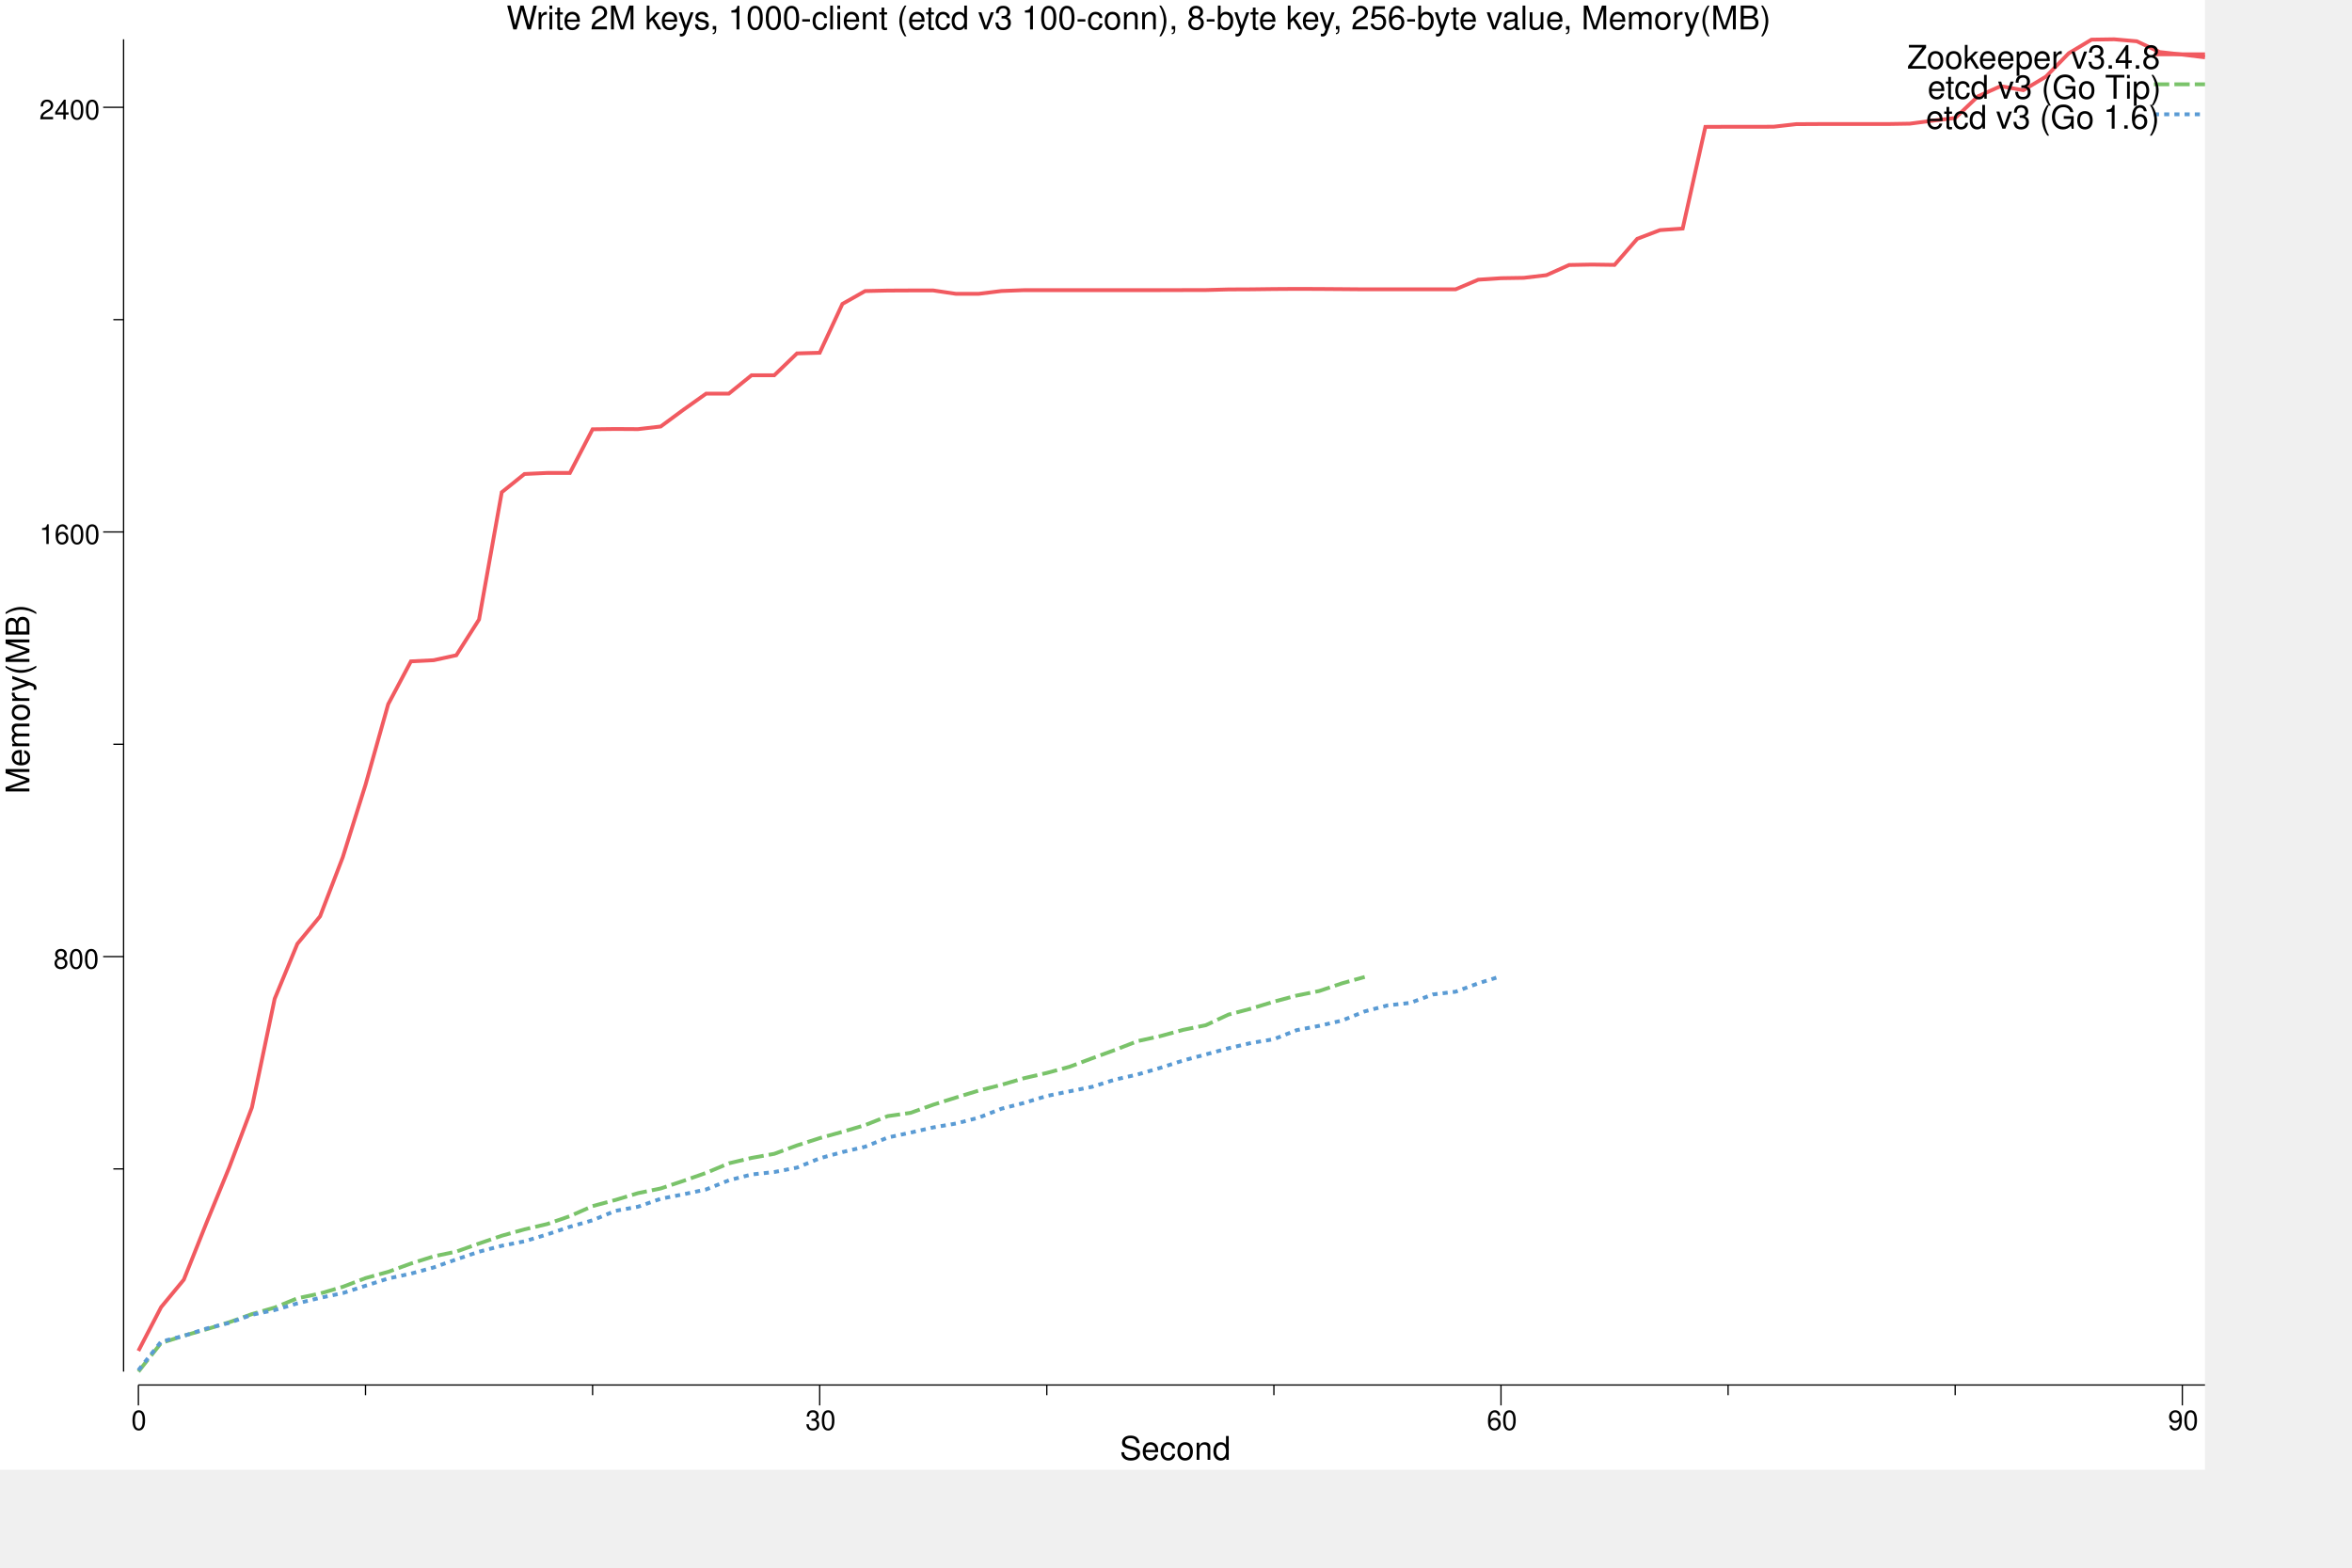
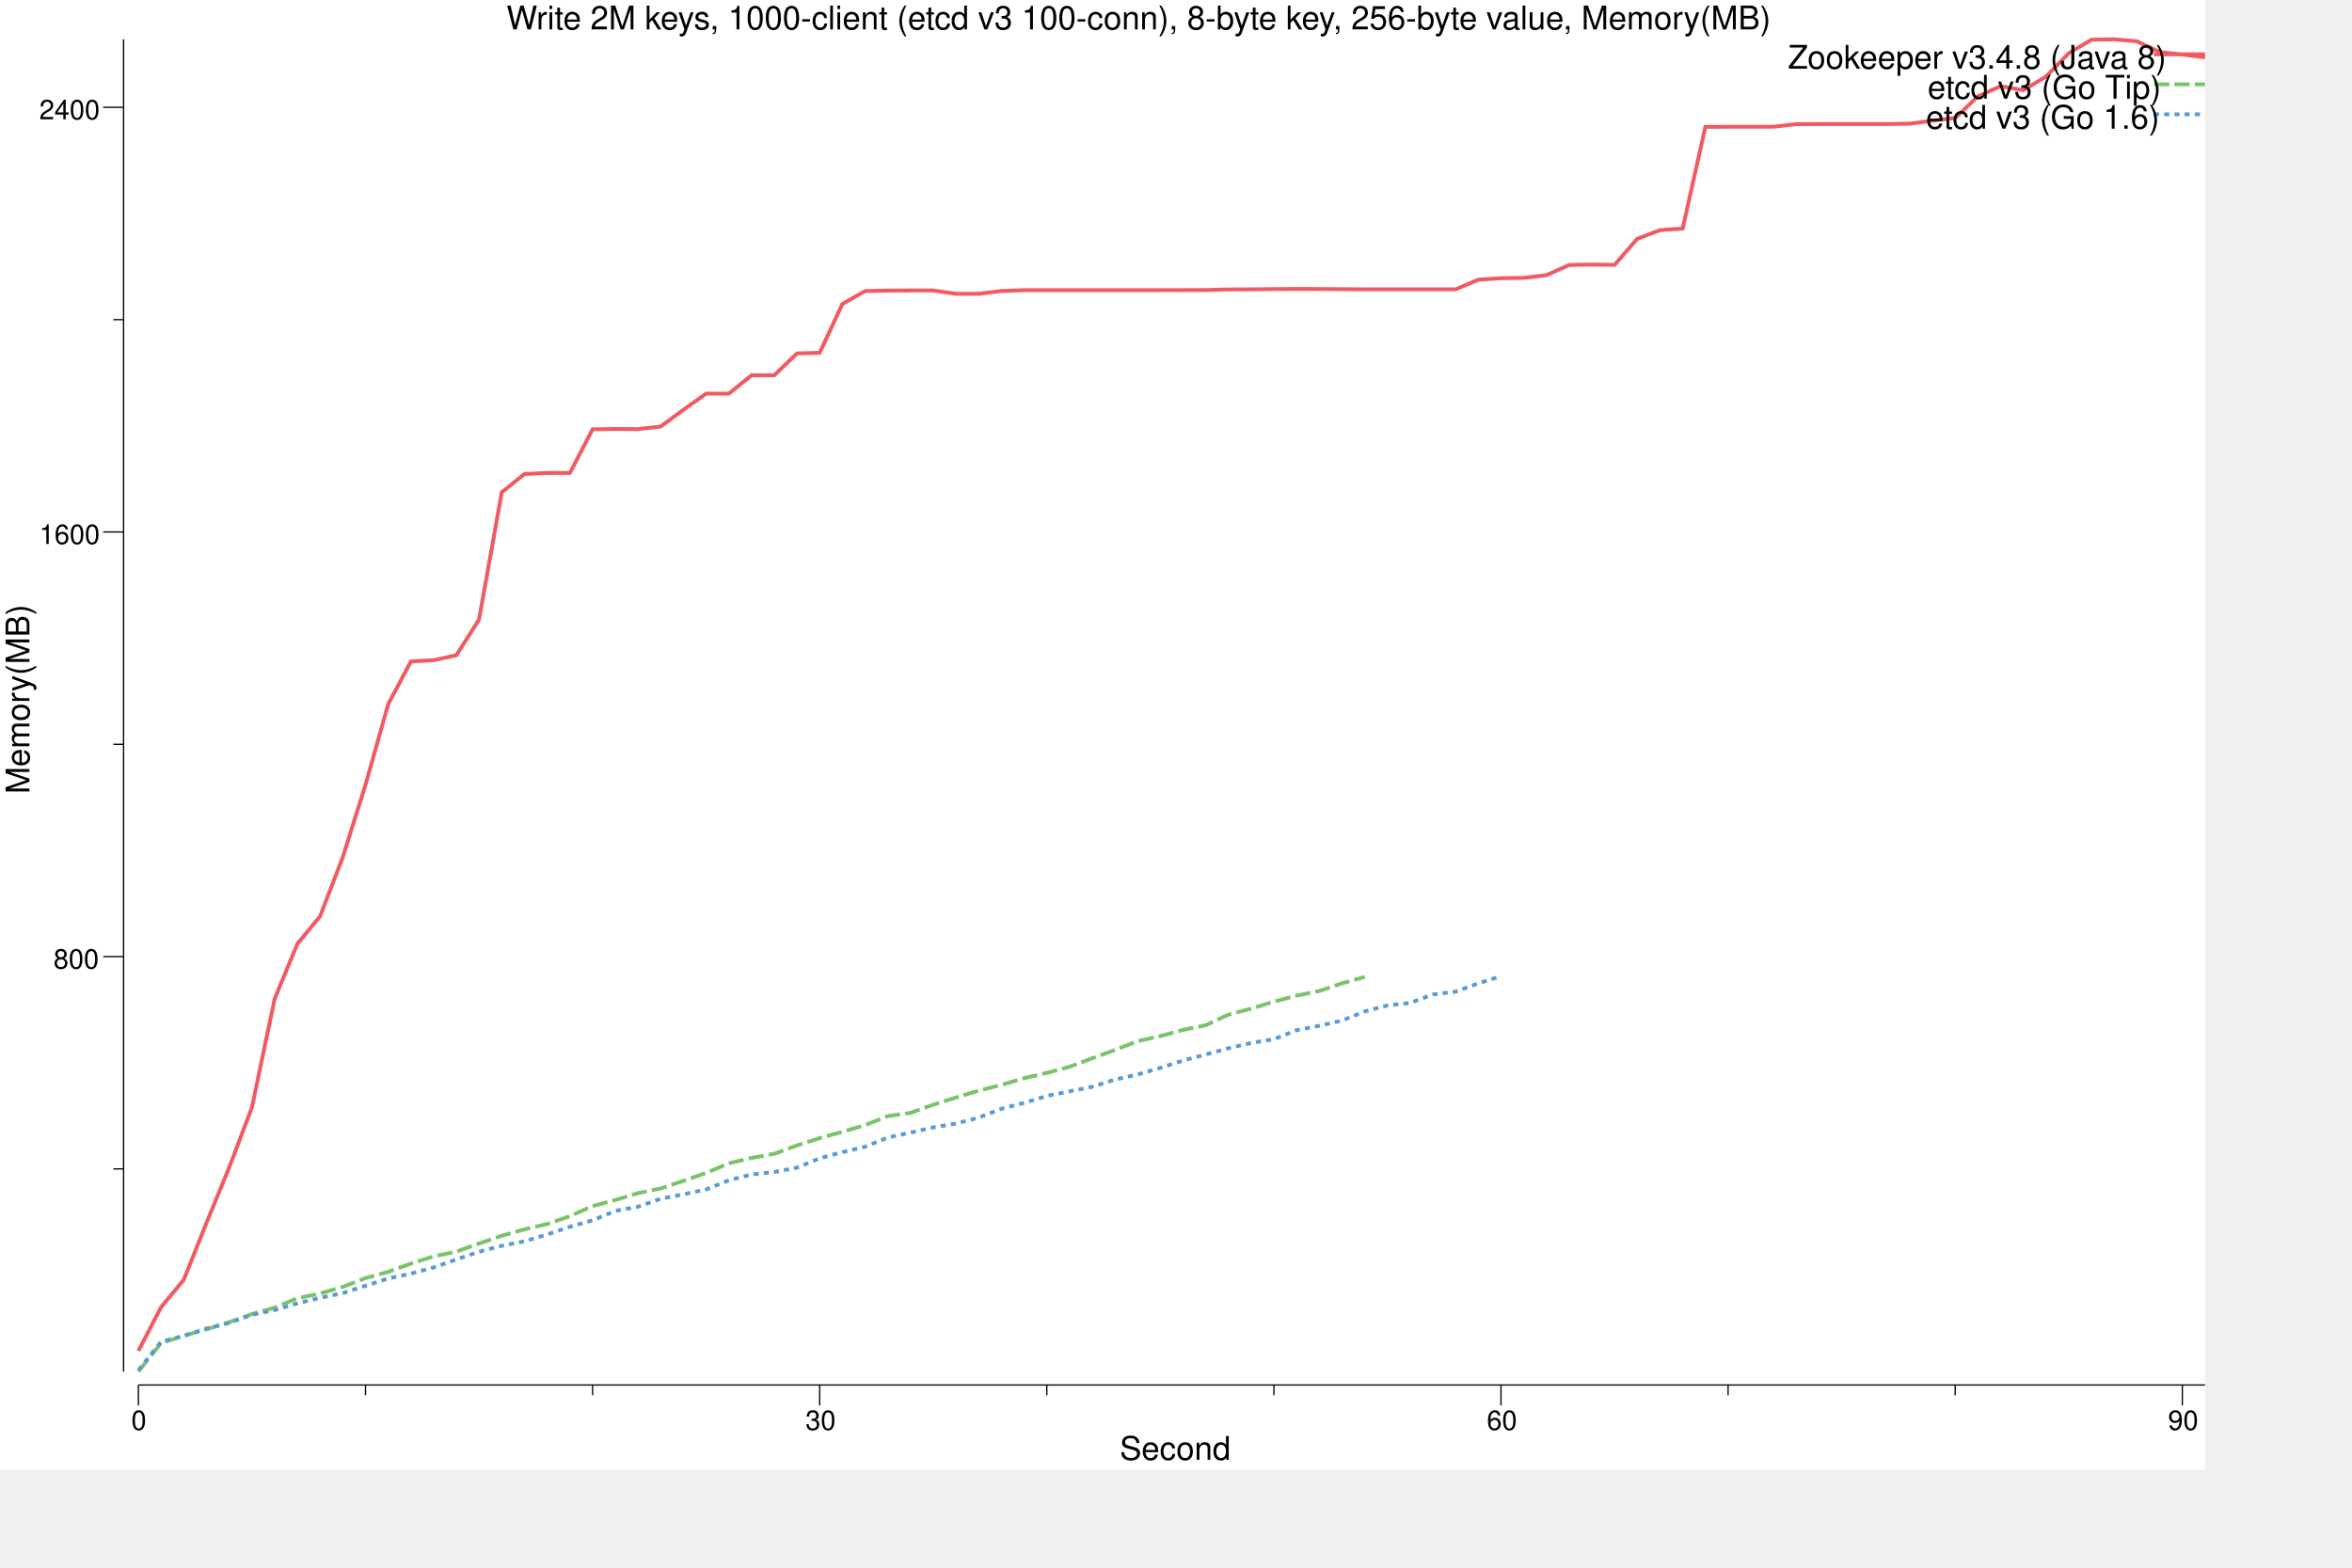
<svg xmlns="http://www.w3.org/2000/svg" width="12in" height="8in">
  <g transform="scale(1, -1) translate(0, -720)">
    <path d="M0,0L1080,0L1080,720L0,720Z" style="fill:#FFFFFF" />
    <text x="248.08" y="-705.6" transform="scale(1, -1)" style="font-family:Helvetica;font-weight:normal;font-style:normal;font-size:12pt">Write 2M keys, 1000-client (etcd v3 100-conn), 8-byte key, 256-byte value, Memory(MB)</text>
    <text x="548.46" y="-4.849" transform="scale(1, -1)" style="font-family:Helvetica;font-weight:normal;font-style:normal;font-size:12pt">Second</text>
    <text x="64.31" y="-19.498" transform="scale(1, -1)" style="font-family:Helvetica;font-weight:normal;font-style:normal;font-size:10pt">0</text>
    <text x="394.53" y="-19.498" transform="scale(1, -1)" style="font-family:Helvetica;font-weight:normal;font-style:normal;font-size:10pt">30</text>
    <text x="728.23" y="-19.498" transform="scale(1, -1)" style="font-family:Helvetica;font-weight:normal;font-style:normal;font-size:10pt">60</text>
    <text x="1061.9" y="-19.498" transform="scale(1, -1)" style="font-family:Helvetica;font-weight:normal;font-style:normal;font-size:10pt">90</text>
    <path d="M67.786,31.498L67.786,41.498" style="fill:none;stroke:#000000;stroke-width:0.625" />
    <path d="M401.48,31.498L401.48,41.498" style="fill:none;stroke:#000000;stroke-width:0.625" />
    <path d="M735.18,31.498L735.18,41.498" style="fill:none;stroke:#000000;stroke-width:0.625" />
    <path d="M1068.9,31.498L1068.9,41.498" style="fill:none;stroke:#000000;stroke-width:0.625" />
    <path d="M179.02,36.498L179.02,41.498" style="fill:none;stroke:#000000;stroke-width:0.625" />
    <path d="M290.25,36.498L290.25,41.498" style="fill:none;stroke:#000000;stroke-width:0.625" />
    <path d="M512.72,36.498L512.72,41.498" style="fill:none;stroke:#000000;stroke-width:0.625" />
    <path d="M623.95,36.498L623.95,41.498" style="fill:none;stroke:#000000;stroke-width:0.625" />
    <path d="M846.41,36.498L846.41,41.498" style="fill:none;stroke:#000000;stroke-width:0.625" />
    <path d="M957.64,36.498L957.64,41.498" style="fill:none;stroke:#000000;stroke-width:0.625" />
    <path d="M67.786,41.498L1080,41.498" style="fill:none;stroke:#000000;stroke-width:0.625" />
    <g transform="rotate(90)">
      <text x="331.08" y="14.399" transform="scale(1, -1)" style="font-family:Helvetica;font-weight:normal;font-style:normal;font-size:12pt">Memory(MB)</text>
    </g>
    <text x="26.2" y="-245.5" transform="scale(1, -1)" style="font-family:Helvetica;font-weight:normal;font-style:normal;font-size:10pt">800</text>
    <text x="19.248" y="-453.52" transform="scale(1, -1)" style="font-family:Helvetica;font-weight:normal;font-style:normal;font-size:10pt">1600</text>
    <text x="19.248" y="-661.55" transform="scale(1, -1)" style="font-family:Helvetica;font-weight:normal;font-style:normal;font-size:10pt">2400</text>
    <path d="M50.529,251.37L60.529,251.37" style="fill:none;stroke:#000000;stroke-width:0.625" />
    <path d="M50.529,459.4L60.529,459.4" style="fill:none;stroke:#000000;stroke-width:0.625" />
    <path d="M50.529,667.43L60.529,667.43" style="fill:none;stroke:#000000;stroke-width:0.625" />
    <path d="M55.529,147.36L60.529,147.36" style="fill:none;stroke:#000000;stroke-width:0.625" />
    <path d="M55.529,355.38L60.529,355.38" style="fill:none;stroke:#000000;stroke-width:0.625" />
    <path d="M55.529,563.41L60.529,563.41" style="fill:none;stroke:#000000;stroke-width:0.625" />
    <path d="M60.529,48.06L60.529,700.75" style="fill:none;stroke:#000000;stroke-width:0.625" />
    <path d="M67.786,58.21L78.909,79.621L90.032,93.096L101.16,120.99L112.28,148.11L123.4,177.5L134.53,230.69L145.65,257.63L156.77,271.09L167.89,300.06L179.02,335.52L190.14,375.02L201.26,396L212.39,396.57L223.51,399L234.63,416.51L245.76,478.85L256.88,487.79L268,488.31L279.13,488.31L290.25,509.7L301.37,509.84L312.5,509.77L323.62,511.06L334.74,519.27L345.87,527.17L356.99,527.17L368.11,536.16L379.24,536.16L390.36,546.87L401.48,547.18L412.61,571.12L423.73,577.41L434.85,577.66L445.98,577.71L457.1,577.71L468.22,576.06L479.35,576.06L490.47,577.44L501.59,577.86L512.72,577.86L523.84,577.86L534.96,577.86L546.08,577.86L557.21,577.86L568.33,577.86L579.45,577.89L590.58,577.91L601.7,578.21L612.82,578.26L623.95,578.4L635.07,578.47L646.19,578.43L657.32,578.35L668.44,578.26L679.56,578.26L690.69,578.26L701.81,578.26L712.93,578.26L724.06,582.98L735.18,583.71L746.3,583.89L757.43,585.2L768.55,590.18L779.67,590.39L790.8,590.23L801.92,603.02L813.04,607.26L824.17,608.05L835.29,657.85L846.41,657.9L857.54,657.9L868.66,657.92L879.78,659.18L890.91,659.24L902.03,659.24L913.15,659.24L924.27,659.24L935.4,659.42L946.52,660.87L957.64,662.2L968.77,672.8L979.89,677.78L991.01,675.81L1002.1,682.47L1013.3,693.93L1024.4,700.58L1035.5,700.75L1046.6,699.78L1057.8,694.5L1068.9,693.26L1080,691.91" style="fill:none;stroke:#F15A60;stroke-width:1.875" />
    <path d="M67.786,48.06L78.909,62.071L90.032,65.626L101.16,68.806L112.28,72.244L123.4,76.233L134.53,79.423L145.65,83.987L156.77,86.317L167.89,89.586L179.02,93.855L190.14,96.932L201.26,100.99L212.39,104.51L223.51,106.86L234.63,110.8L245.76,114.62L256.88,117.74L268,120.35L279.13,124.21L290.25,129.15L301.37,132.12L312.5,135.49L323.62,137.78L334.74,141.5L345.87,145.42L356.99,150.09L368.11,152.74L379.24,154.75L390.36,158.86L401.48,162.44L412.61,165.53L423.73,168.82L434.85,173.23L445.98,174.82L457.1,178.81L468.22,182.32L479.35,185.73L490.47,188.54L501.59,191.8L512.72,194.37L523.84,197.39L534.96,201.56L546.08,205.62L557.21,209.97L568.33,212.41L579.45,215.47L590.58,217.75L601.7,222.96L612.82,225.89L623.95,229.3L635.07,232.27L646.19,234.52L657.32,238.28L668.44,241.4" style="fill:none;stroke:#7AC36A;stroke-width:1.875;stroke-dasharray:7.5,2.5" />
    <path d="M67.786,48.752L78.909,62.747L90.032,65.582L101.16,69.17L112.28,71.929L123.4,75.897L134.53,78.214L145.65,81.483L156.77,84.203L167.89,86.512L179.02,90.103L190.14,93.671L201.26,96.055L212.39,99.074L223.51,103.03L234.63,106.79L245.76,109.71L256.88,111.88L268,115.26L279.13,119L290.25,122.19L301.37,126.8L312.5,128.83L323.62,132.73L334.74,134.92L345.87,137.3L356.99,141.77L368.11,144.63L379.24,145.83L390.36,147.99L401.48,152.55L412.61,155.6L423.73,158.22L434.85,162.74L445.98,165.13L457.1,167.69L468.22,169.58L479.35,172.46L490.47,176.84L501.59,179.69L512.72,183.09L523.84,185.36L534.96,187.59L546.08,191.1L557.21,193.62L568.33,196.87L579.45,200.45L590.58,203.43L601.7,206.47L612.82,209.06L623.95,210.9L635.07,215.33L646.19,217.46L657.32,220.04L668.44,224.52L679.56,227.45L690.69,228.69L701.81,232.82L712.93,234.17L724.06,238.28L735.18,241.76" style="fill:none;stroke:#5A9BD4;stroke-width:1.875;stroke-dasharray:2.5,2.5" />
    <path d="M1055,693.4L1080,693.4" style="fill:none;stroke:#F15A60;stroke-width:1.875" />
-     <text x="934.09" y="-686.35" transform="scale(1, -1)" style="font-family:Helvetica;font-weight:normal;font-style:normal;font-size:12pt">Zookeeper v3.4.8</text>
+     <text x="875.74" y="-686.35" transform="scale(1, -1)" style="font-family:Helvetica;font-weight:normal;font-style:normal;font-size:12pt">Zookeeper v3.4.8 (Java 8)</text>
    <path d="M1055,678.7L1080,678.7" style="fill:none;stroke:#7AC36A;stroke-width:1.875;stroke-dasharray:7.5,2.5" />
    <text x="944.13" y="-671.65" transform="scale(1, -1)" style="font-family:Helvetica;font-weight:normal;font-style:normal;font-size:12pt">etcd v3 (Go Tip)</text>
    <path d="M1055,664L1080,664" style="fill:none;stroke:#5A9BD4;stroke-width:1.875;stroke-dasharray:2.5,2.5" />
    <text x="943.28" y="-656.95" transform="scale(1, -1)" style="font-family:Helvetica;font-weight:normal;font-style:normal;font-size:12pt">etcd v3 (Go 1.6)</text>
  </g>
</svg>
